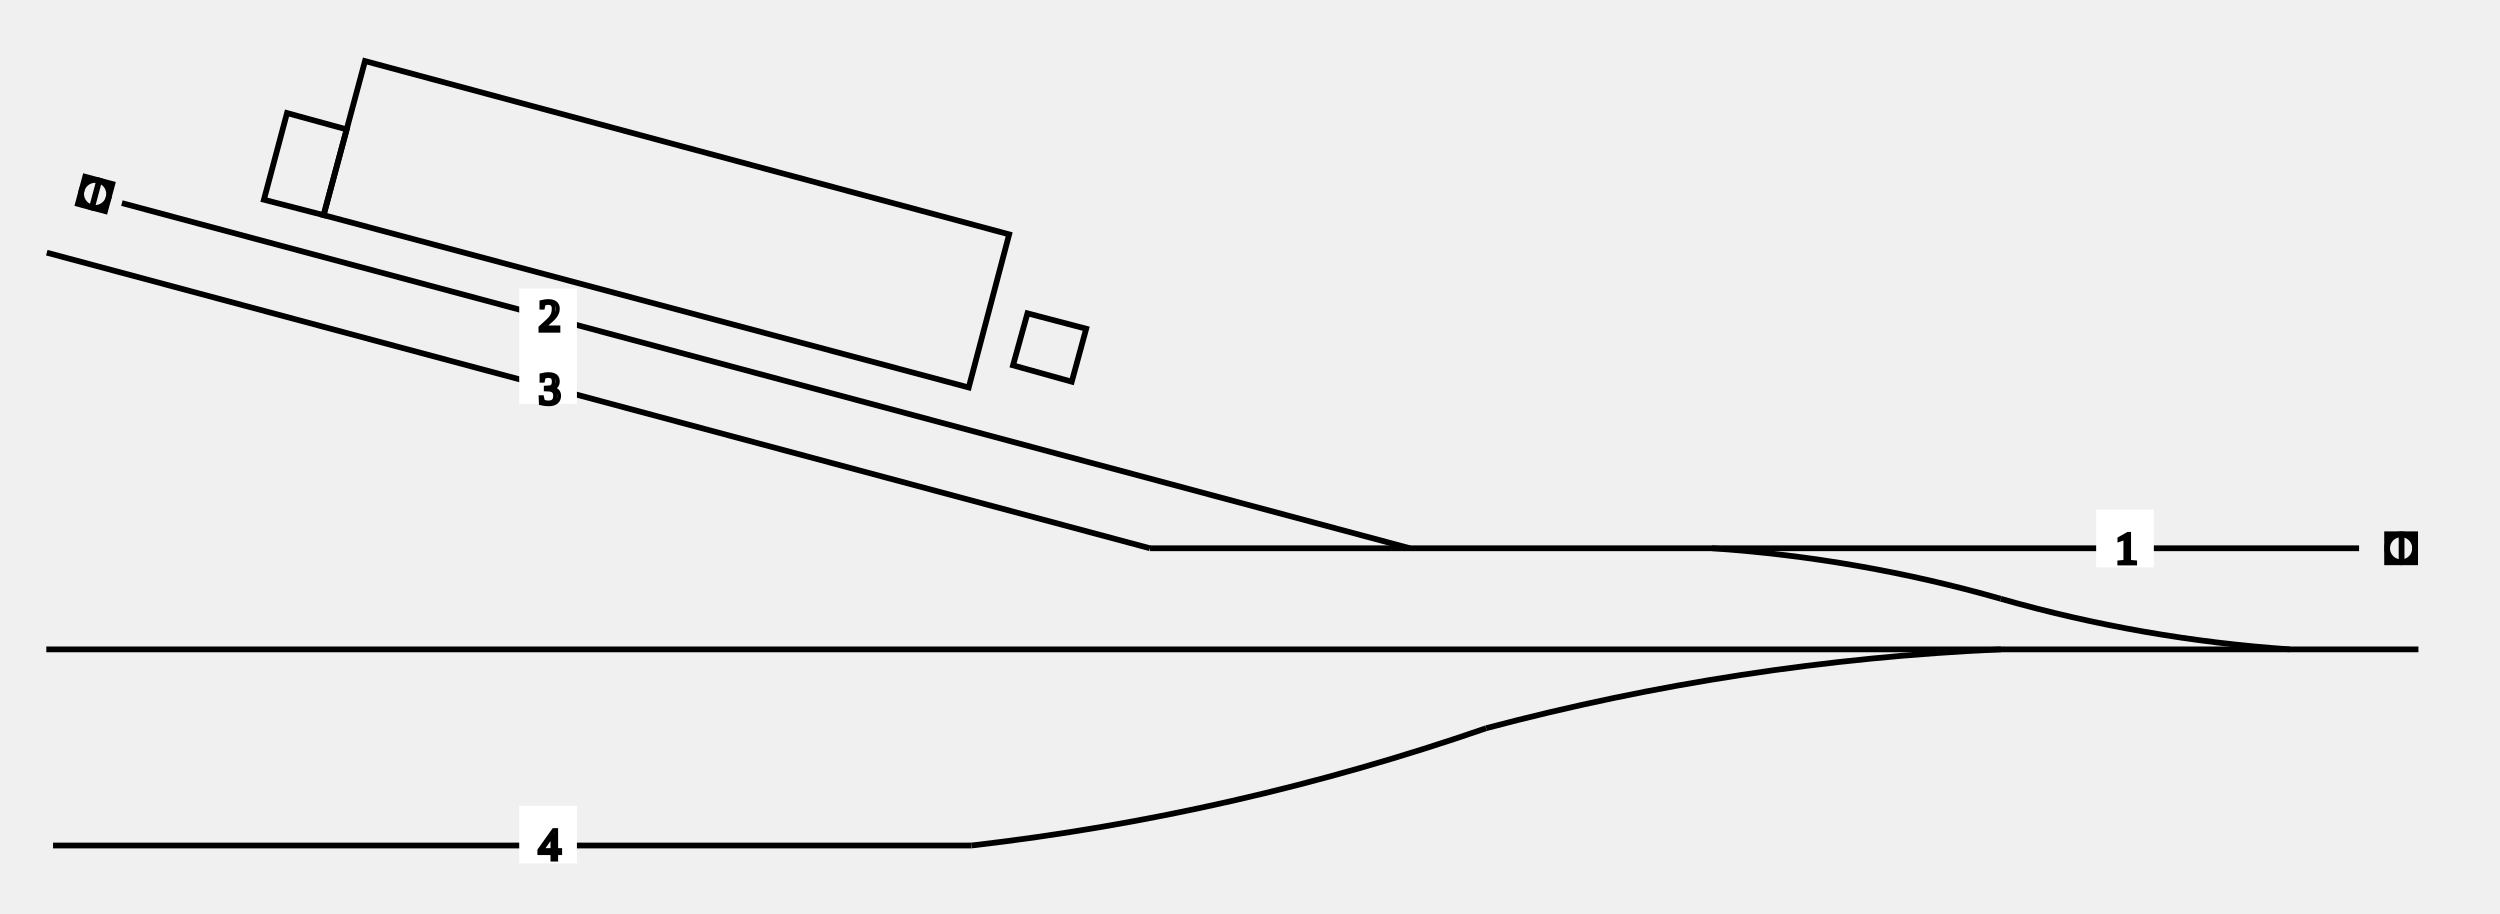
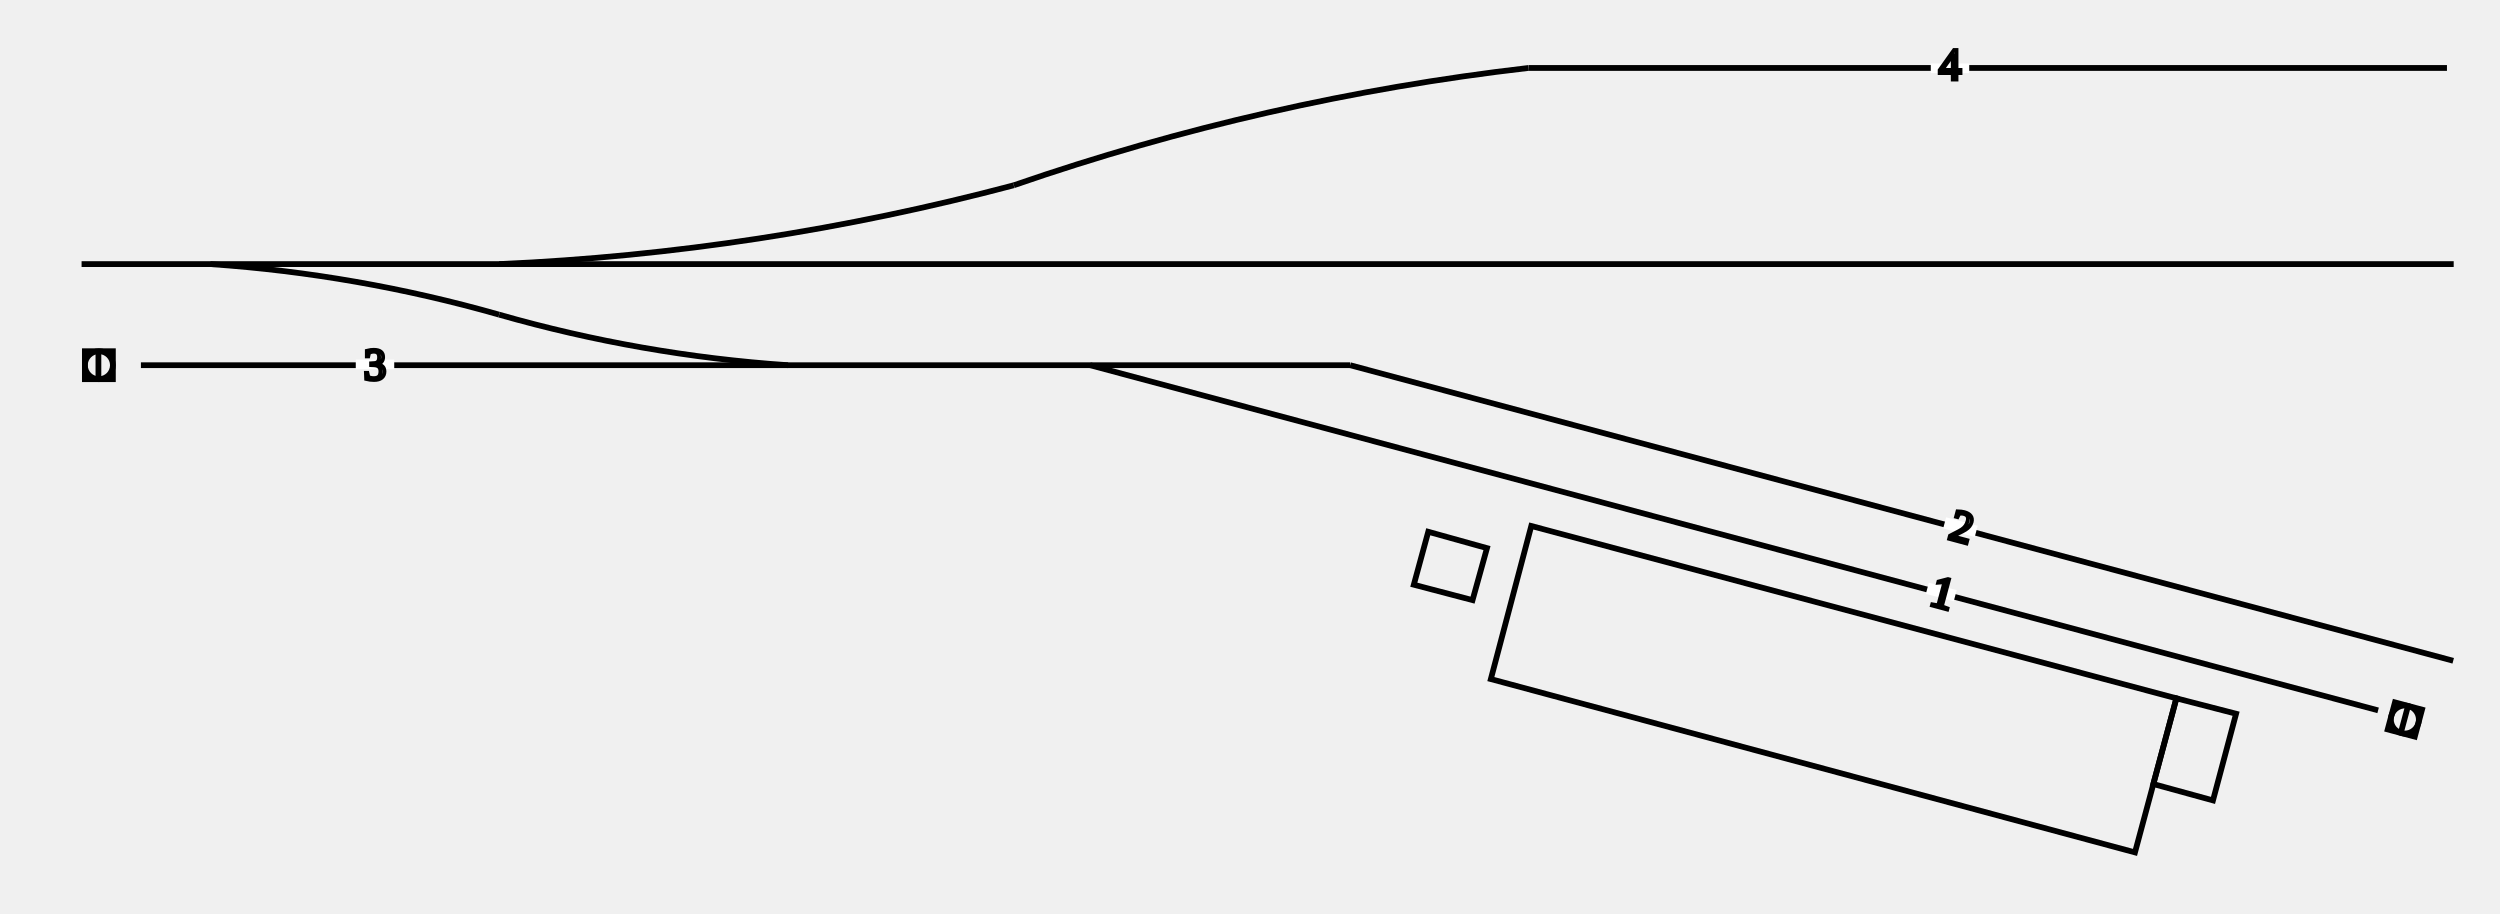
- <svg xmlns="http://www.w3.org/2000/svg" viewBox="-160 575 1300 475">
-   <g fill="none" stroke="black" stroke-width="3">
+ <svg xmlns="http://www.w3.org/2000/svg" width="1300" height="475">
+   <g fill="none" stroke="black" stroke-width="3" transform="rotate(180, 650, 235) translate(160, -580)">
    <line x1="-135.921" y1="912.674" x2="1097.578" y2="912.674" />
    <line x1="1066.724" y1="860.102" x2="437.95" y2="860.102" />
-     <rect x="930" y="840" fill="#fff" width="30" height="30" style="stroke-width:0;" />
-     <text x="940" y="868" font-size="17.5pt" stroke-width="2">1</text>
+     <rect x="935" y="858" fill="#fff" width="20" height="5" style="stroke-width:0;" />
+     <text x="945" y="860" font-size="17.5pt" stroke-width="2" text-anchor="middle" dominant-baseline="middle" transform="rotate(180, 945, 859)">3</text>
    <line x1="-96.617" y1="680.606" x2="573.181" y2="860.102" />
-     <rect x="110" y="725" fill="#fff" width="30" height="30" style="stroke-width:0;" />
-     <text x="120" y="747" font-size="17.5pt" stroke-width="2">2</text>
+     <rect x="137" y="747" fill="#fff" width="15" height="6" style="stroke-width:0;" transform="rotate(-165, 137, 747)" />
+     <text x="120" y="742" font-size="17.5pt" text-anchor="middle" dominant-baseline="middle" stroke-width="2" transform="rotate(-165, 125, 740)">1</text>
    <line x1="-135.67" y1="706.392" x2="437.95" y2="860.102" />
-     <rect x="110" y="755" fill="#fff" width="30" height="30" style="stroke-width:0;" />
-     <text x="120" y="785" font-size="17.5pt" stroke-width="2">3</text>
+     <rect x="128" y="781" fill="#fff" width="17" height="6" style="stroke-width:0;" transform="rotate(-165, 128, 781)" />
+     <text x="130" y="777" font-size="17.5pt" text-anchor="middle" dominant-baseline="middle" stroke-width="2" transform="rotate(-165, 125, 776)">2</text>
    <path d="M374.278,737.935 L366.768,764.972 L397.308,773.484 L404.819,745.947 L374.278,737.935 Z " />
    <path d="M20.293,642.304 L-10.749,633.793 L-22.765,678.854 L8.277,686.865 L20.293,642.304 Z " />
    <path d="M29.807,606.755 L8.277,686.865 L343.736,776.489 L364.764,696.88 L29.807,606.755 Z " />
    <g transform="rotate(15,-110.5301,675.8445)">
      <path d="M-103.244,668.563 L-117.816,668.563 L-117.816,683.126 L-103.244,683.126 L-103.244,673.563 Z " />
      <circle cx="-110.53" cy="675.844" r="7.286" />
      <path d="M-110.291,668.563 L-110.291,683.126 " />
    </g>
    <path d="M1095.867,852.82 L1081.296,852.82 L1081.296,867.384 L1095.867,867.384 L1095.867,852.82 Z " />
    <circle cx="1088.582" cy="860.102" r="7.286" />
    <path d="M1088.821,852.82 L1088.821,867.384 " />
    <path d="M880.438,886.378 A727.13,727.13 0 0,0 730.263,860.091 " />
    <path d="M880.438,886.378 A730.617,730.617 0 0,0 1030.613,912.664 " />
    <path d="M880.438,912.664 A1261.679,1261.679 0 0,0 612.822,953.664 " />
    <path d="M345.206,1014.664 A1261.679,1261.679 0 0,0 612.822,953.664 " />
    <line x1="345.208" y1="1014.664" x2="-132.417" y2="1014.664" />
-     <rect x="110" y="994" fill="#fff" width="30" height="30" style="stroke-width:0;" />
-     <text x="120" y="1022" font-size="17.5pt" stroke-width="2">4</text>
+     <rect x="116" y="1012" fill="#fff" width="20" height="5" style="stroke-width:0;" />
+     <text x="120" y="1022" text-anchor="middle" dominant-baseline="middle" font-size="17.5pt" stroke-width="2" transform="rotate(180, 123, 1018)">4</text>
  </g>
</svg>
